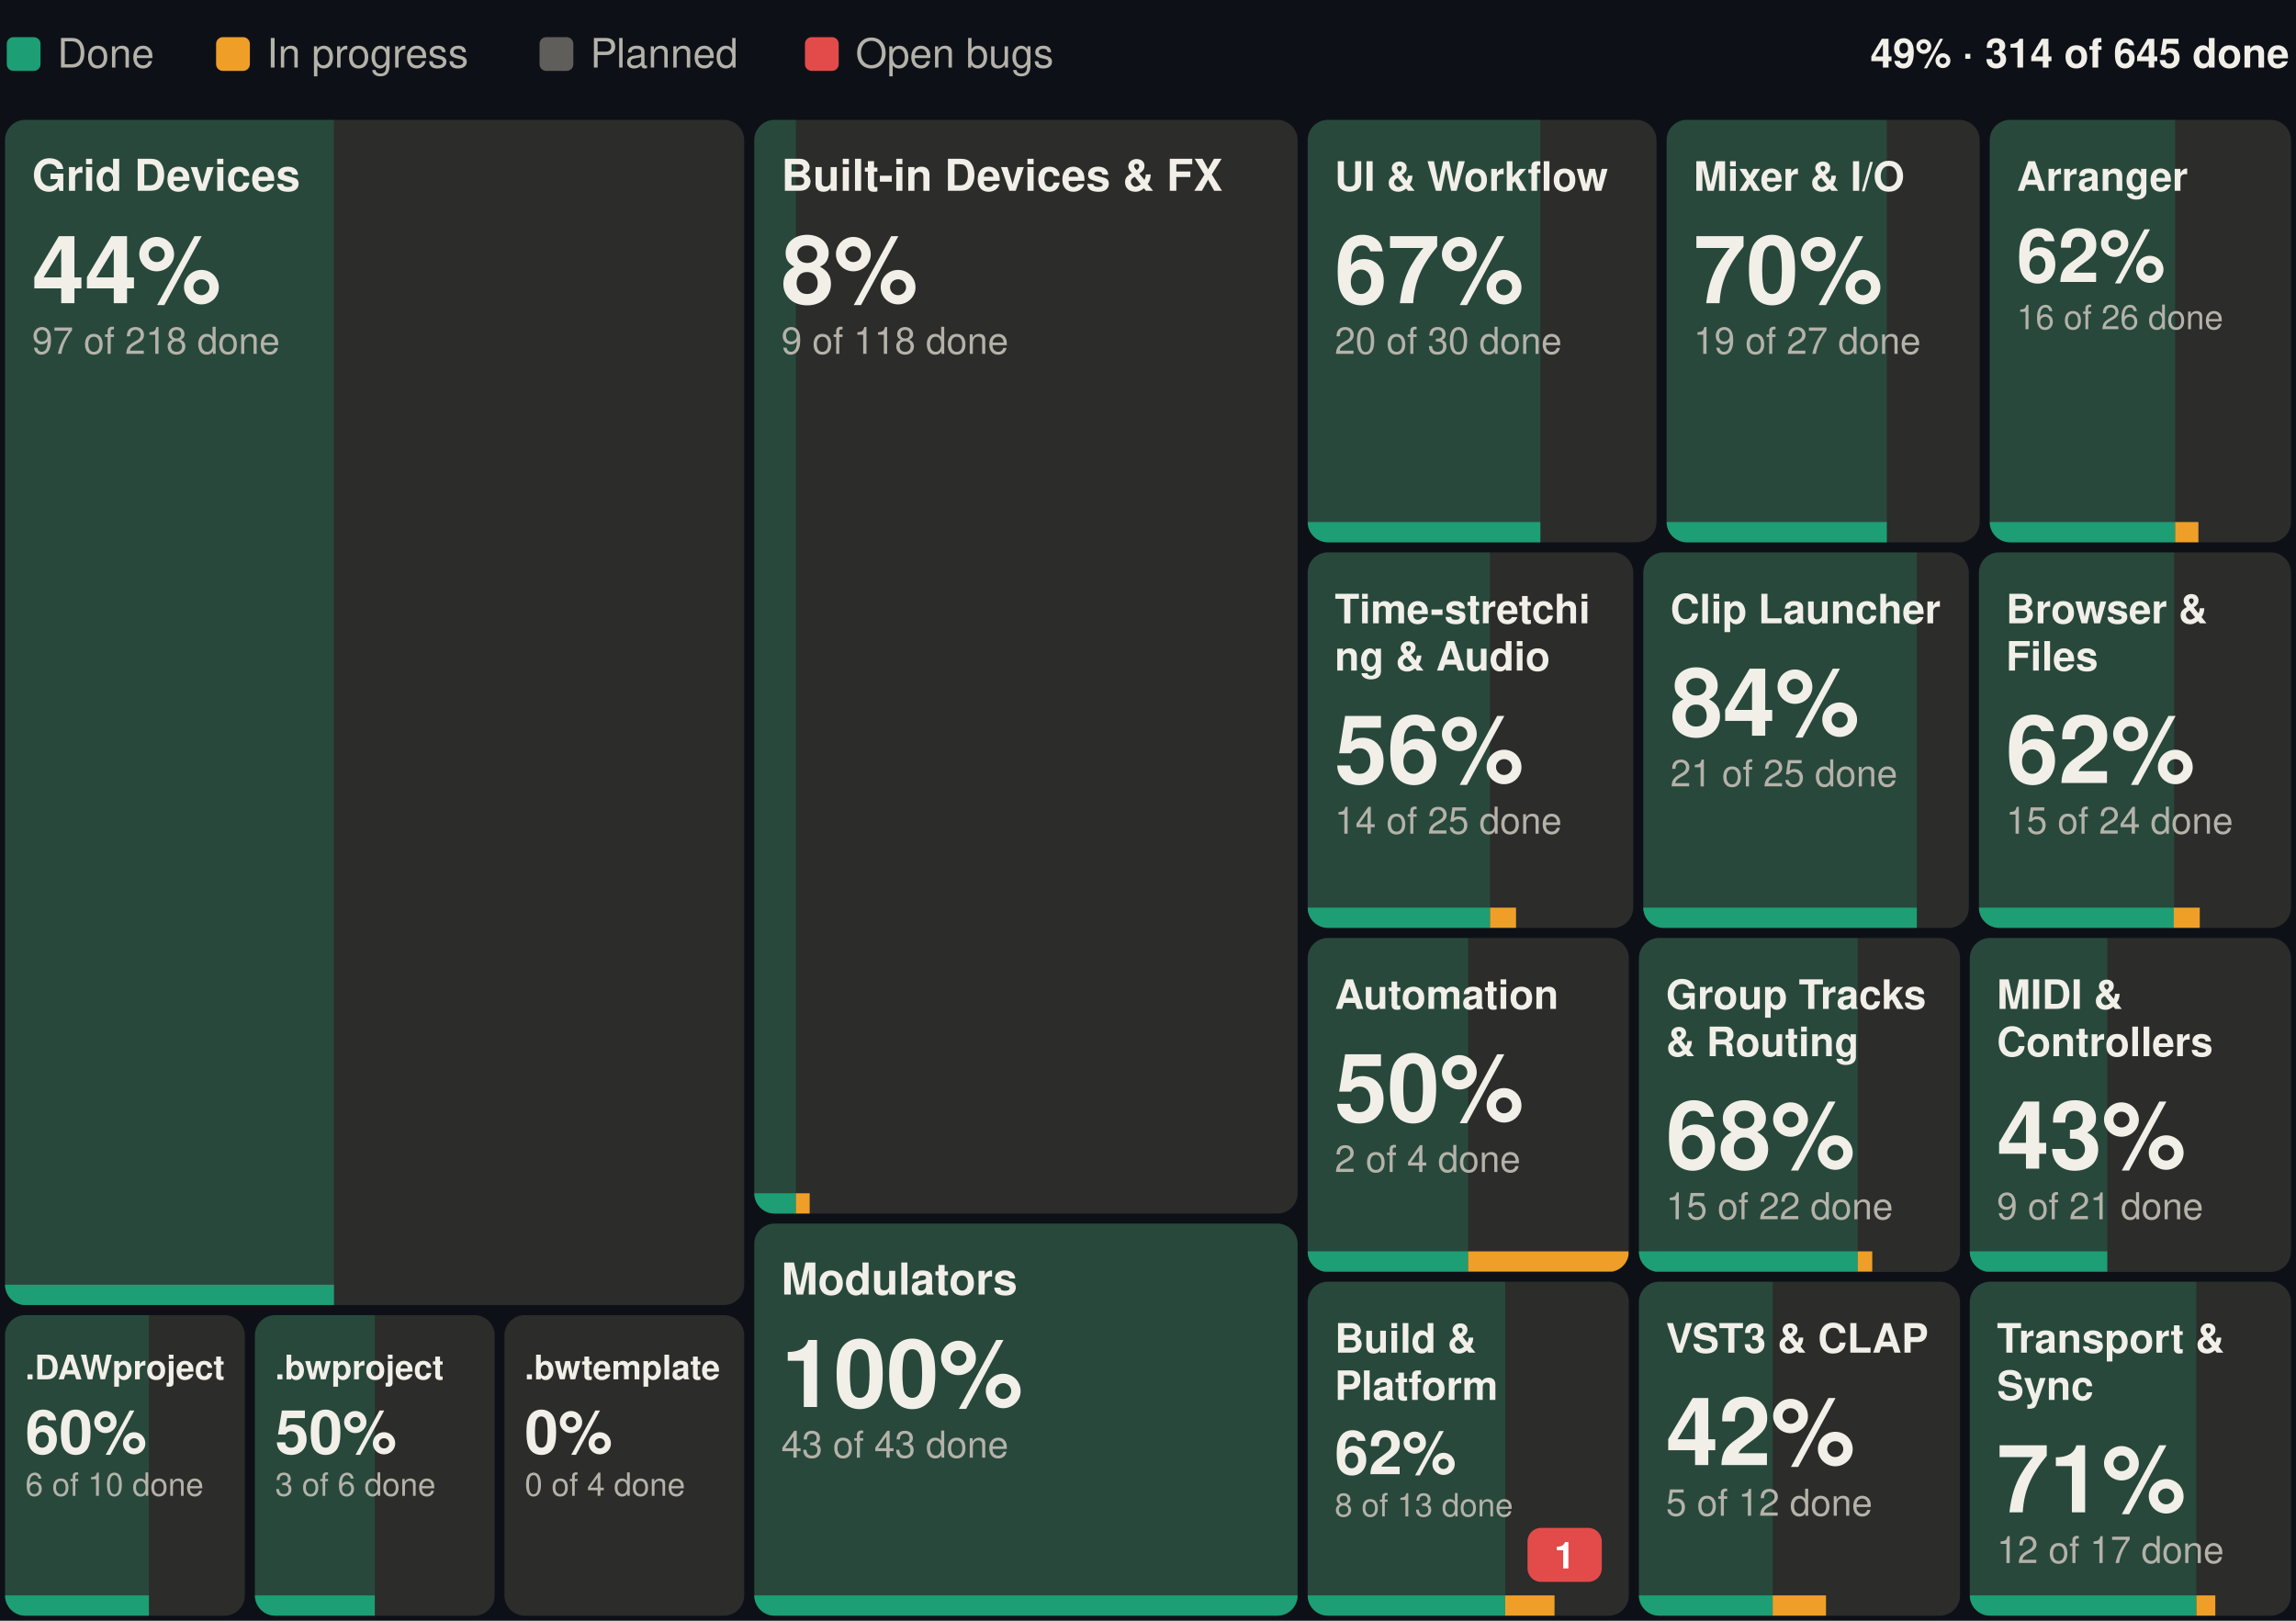
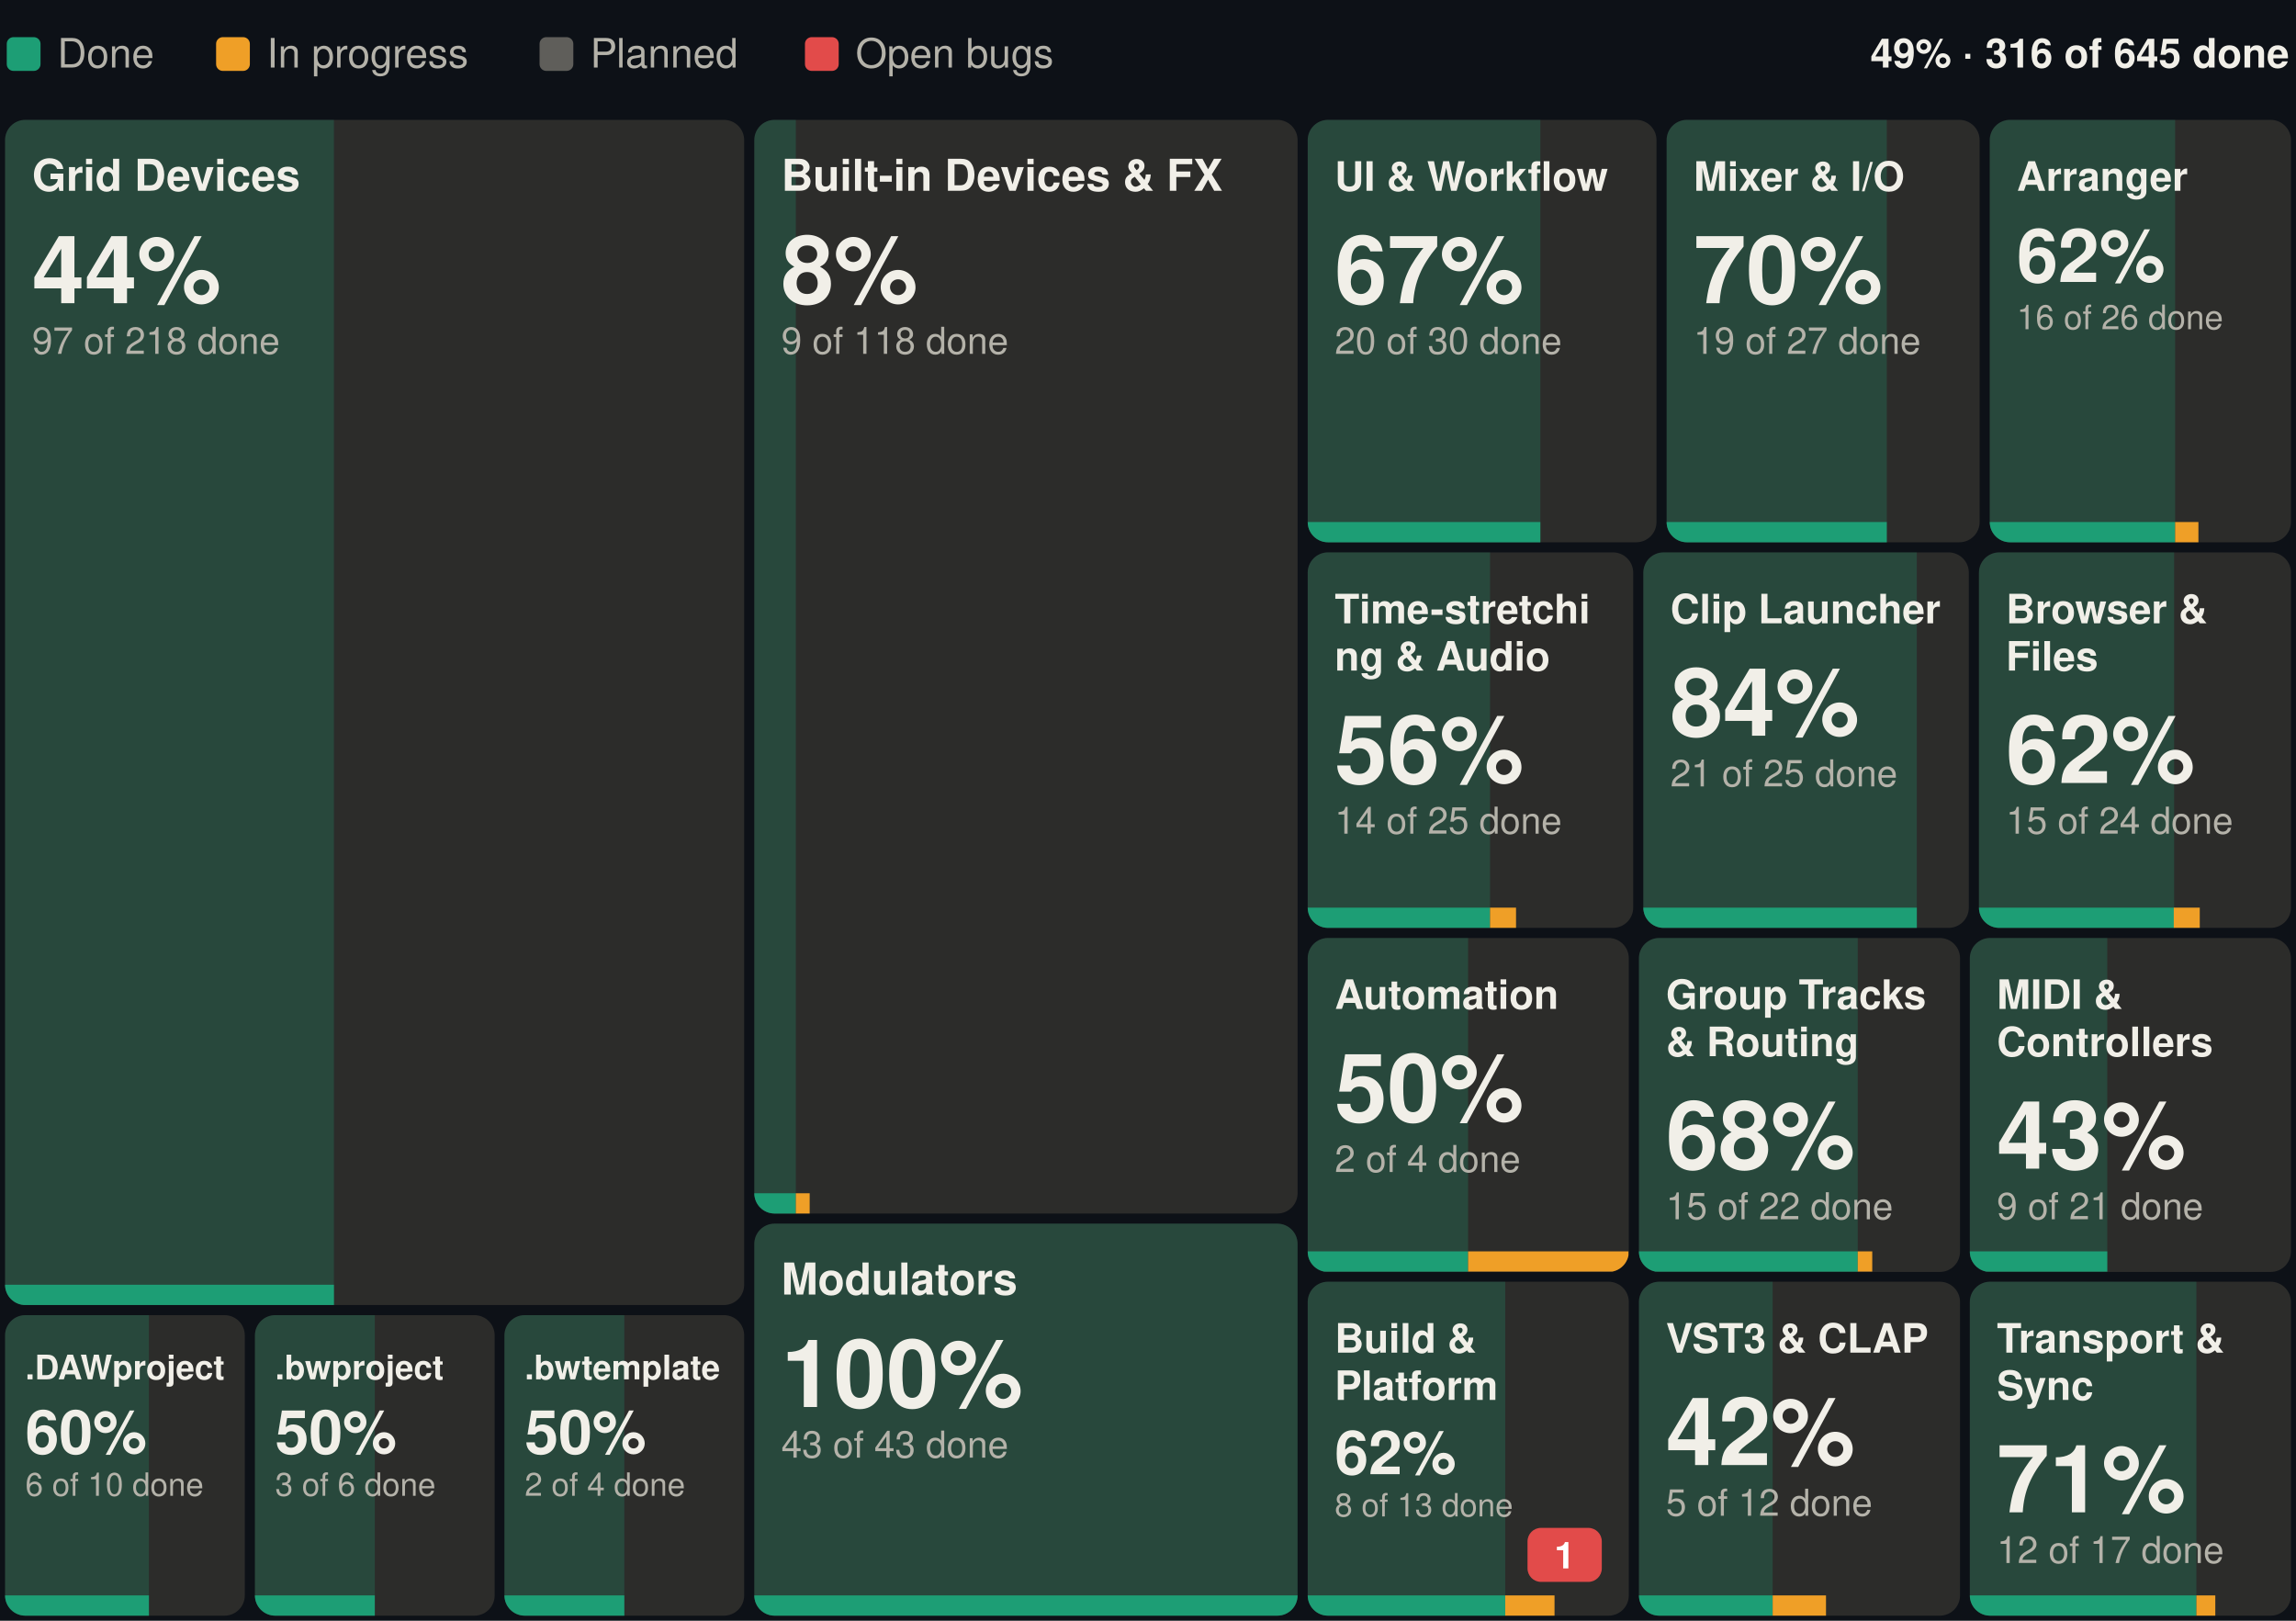
- <svg xmlns="http://www.w3.org/2000/svg" width="680" height="480" viewBox="0 0 680 480" font-family="-apple-system, BlinkMacSystemFont, 'Segoe UI', Helvetica, Arial, sans-serif" role="img" aria-label="Hikaru OpenLive vs Bitwig Studio 5.1.7: 314 of 645 features done">
+ <svg xmlns="http://www.w3.org/2000/svg" width="680" height="480" viewBox="0 0 680 480" font-family="-apple-system, BlinkMacSystemFont, 'Segoe UI', Helvetica, Arial, sans-serif" role="img" aria-label="Hikaru OpenLive vs Bitwig Studio 5.1.7: 316 of 645 features done">
  <rect width="680" height="480" fill="#0d1117" />
-   <text x="678.0" y="20.0" font-size="12" font-weight="600" text-anchor="end" fill="#F1EFE8">49% · 314 of 645 done</text>
+   <text x="678.0" y="20.0" font-size="12" font-weight="600" text-anchor="end" fill="#F1EFE8">49% · 316 of 645 done</text>
  <rect x="2.0" y="11" width="10" height="10" rx="2" fill="#1D9E75" />
  <text x="17.0" y="20.0" font-size="12" fill="#B4B2A9">Done</text>
  <rect x="64.0" y="11" width="10" height="10" rx="2" fill="#EF9F27" />
  <text x="79.0" y="20.0" font-size="12" fill="#B4B2A9">In progress</text>
  <rect x="159.8" y="11" width="10" height="10" rx="2" fill="#5F5E5A" />
  <text x="174.8" y="20.0" font-size="12" fill="#B4B2A9">Planned</text>
  <rect x="238.4" y="11" width="10" height="10" rx="2" fill="#E24B4A" />
  <text x="253.4" y="20.0" font-size="12" fill="#B4B2A9">Open bugs</text>
  <g>
    <clipPath id="b0">
      <rect x="486.7" y="163.6" width="96.4" height="111.2" rx="6" />
    </clipPath>
    <g clip-path="url(#b0)">
      <rect x="486.7" y="163.6" width="96.4" height="111.2" fill="#2C2C2A" />
      <rect x="486.7" y="163.6" width="81.0" height="111.2" fill="#1D9E75" fill-opacity="0.25" />
      <rect x="486.7" y="268.8" width="81.0" height="6" fill="#1D9E75" />
    </g>
    <text x="494.7" y="184.6" font-size="12" font-weight="600" fill="#F1EFE8">Clip Launcher</text>
    <text x="494.7" y="217.9" font-size="28" font-weight="600" fill="#F1EFE8">84%</text>
    <text x="494.7" y="232.9" font-size="11" fill="#B4B2A9">21 of 25 done</text>
  </g>
  <g>
    <clipPath id="b1">
      <rect x="589.3" y="35.5" width="89.2" height="125.1" rx="6" />
    </clipPath>
    <g clip-path="url(#b1)">
      <rect x="589.3" y="35.5" width="89.2" height="125.1" fill="#2C2C2A" />
      <rect x="589.3" y="35.5" width="54.9" height="125.1" fill="#1D9E75" fill-opacity="0.25" />
      <rect x="589.3" y="154.6" width="54.9" height="6" fill="#1D9E75" />
      <rect x="644.2" y="154.6" width="6.9" height="6" fill="#EF9F27" />
    </g>
    <text x="597.3" y="56.5" font-size="12" font-weight="600" fill="#F1EFE8">Arranger</text>
    <text x="597.3" y="83.5" font-size="22" font-weight="600" fill="#F1EFE8">62%</text>
    <text x="597.3" y="97.5" font-size="10" fill="#B4B2A9">16 of 26 done</text>
  </g>
  <g>
    <clipPath id="b2">
      <rect x="583.4" y="379.6" width="95.1" height="98.9" rx="6" />
    </clipPath>
    <g clip-path="url(#b2)">
      <rect x="583.4" y="379.6" width="95.1" height="98.9" fill="#2C2C2A" />
      <rect x="583.4" y="379.6" width="67.1" height="98.9" fill="#1D9E75" fill-opacity="0.25" />
      <rect x="583.4" y="472.5" width="67.1" height="6" fill="#1D9E75" />
      <rect x="650.5" y="472.5" width="5.6" height="6" fill="#EF9F27" />
    </g>
    <text x="591.4" y="400.6" font-size="12" font-weight="600" fill="#F1EFE8">Transport &amp;</text>
    <text x="591.4" y="414.6" font-size="12" font-weight="600" fill="#F1EFE8">Sync</text>
    <text x="591.4" y="447.9" font-size="28" font-weight="600" fill="#F1EFE8">71%</text>
    <text x="591.4" y="462.9" font-size="11" fill="#B4B2A9">12 of 17 done</text>
  </g>
  <g>
    <clipPath id="b3">
      <rect x="485.4" y="277.8" width="95.1" height="98.9" rx="6" />
    </clipPath>
    <g clip-path="url(#b3)">
      <rect x="485.4" y="277.8" width="95.1" height="98.9" fill="#2C2C2A" />
      <rect x="485.4" y="277.8" width="64.8" height="98.9" fill="#1D9E75" fill-opacity="0.25" />
      <rect x="485.4" y="370.6" width="64.8" height="6" fill="#1D9E75" />
      <rect x="550.2" y="370.6" width="4.3" height="6" fill="#EF9F27" />
    </g>
    <text x="493.4" y="298.8" font-size="12" font-weight="600" fill="#F1EFE8">Group Tracks</text>
    <text x="493.4" y="312.8" font-size="12" font-weight="600" fill="#F1EFE8">&amp; Routing</text>
    <text x="493.4" y="346.1" font-size="28" font-weight="600" fill="#F1EFE8">68%</text>
    <text x="493.4" y="361.1" font-size="11" fill="#B4B2A9">15 of 22 done</text>
  </g>
  <g>
    <clipPath id="b4">
      <rect x="387.3" y="163.6" width="96.4" height="111.2" rx="6" />
    </clipPath>
    <g clip-path="url(#b4)">
      <rect x="387.3" y="163.6" width="96.4" height="111.2" fill="#2C2C2A" />
      <rect x="387.3" y="163.6" width="54.0" height="111.2" fill="#1D9E75" fill-opacity="0.25" />
      <rect x="387.3" y="268.8" width="54.0" height="6" fill="#1D9E75" />
      <rect x="441.3" y="268.8" width="7.7" height="6" fill="#EF9F27" />
    </g>
    <text x="395.3" y="184.6" font-size="12" font-weight="600" fill="#F1EFE8">Time-stretchi</text>
    <text x="395.3" y="198.6" font-size="12" font-weight="600" fill="#F1EFE8">ng &amp; Audio</text>
    <text x="395.3" y="231.9" font-size="28" font-weight="600" fill="#F1EFE8">56%</text>
    <text x="395.3" y="246.9" font-size="11" fill="#B4B2A9">14 of 25 done</text>
  </g>
  <g>
    <clipPath id="b5">
      <rect x="223.4" y="35.5" width="160.9" height="323.9" rx="6" />
    </clipPath>
    <g clip-path="url(#b5)">
      <rect x="223.4" y="35.5" width="160.9" height="323.9" fill="#2C2C2A" />
      <rect x="223.4" y="35.5" width="12.3" height="323.9" fill="#1D9E75" fill-opacity="0.25" />
      <rect x="223.4" y="353.4" width="12.3" height="6" fill="#1D9E75" />
      <rect x="235.7" y="353.4" width="4.1" height="6" fill="#EF9F27" />
    </g>
    <text x="231.4" y="56.5" font-size="13" font-weight="600" fill="#F1EFE8">Built-in Devices &amp; FX</text>
    <text x="231.4" y="89.8" font-size="28" font-weight="600" fill="#F1EFE8">8%</text>
    <text x="231.4" y="104.8" font-size="11" fill="#B4B2A9">9 of 118 done</text>
  </g>
  <g>
    <clipPath id="b6">
      <rect x="223.4" y="362.4" width="160.9" height="116.1" rx="6" />
    </clipPath>
    <g clip-path="url(#b6)">
      <rect x="223.4" y="362.4" width="160.9" height="116.1" fill="#2C2C2A" />
      <rect x="223.4" y="362.4" width="160.9" height="116.1" fill="#1D9E75" fill-opacity="0.25" />
      <rect x="223.4" y="472.5" width="160.9" height="6" fill="#1D9E75" />
    </g>
    <text x="231.4" y="383.4" font-size="13" font-weight="600" fill="#F1EFE8">Modulators</text>
    <text x="231.4" y="416.7" font-size="28" font-weight="600" fill="#F1EFE8">100%</text>
    <text x="231.4" y="431.7" font-size="11" fill="#B4B2A9">43 of 43 done</text>
  </g>
  <g>
    <clipPath id="b7">
      <rect x="1.5" y="35.5" width="218.9" height="351.0" rx="6" />
    </clipPath>
    <g clip-path="url(#b7)">
      <rect x="1.5" y="35.5" width="218.9" height="351.0" fill="#2C2C2A" />
      <rect x="1.5" y="35.5" width="97.4" height="351.0" fill="#1D9E75" fill-opacity="0.25" />
      <rect x="1.5" y="380.5" width="97.4" height="6" fill="#1D9E75" />
    </g>
    <text x="9.5" y="56.5" font-size="13" font-weight="600" fill="#F1EFE8">Grid Devices</text>
    <text x="9.5" y="89.8" font-size="28" font-weight="600" fill="#F1EFE8">44%</text>
    <text x="9.5" y="104.8" font-size="11" fill="#B4B2A9">97 of 218 done</text>
  </g>
  <g>
    <clipPath id="b8">
      <rect x="493.6" y="35.5" width="92.7" height="125.1" rx="6" />
    </clipPath>
    <g clip-path="url(#b8)">
      <rect x="493.6" y="35.5" width="92.7" height="125.1" fill="#2C2C2A" />
      <rect x="493.6" y="35.5" width="65.2" height="125.1" fill="#1D9E75" fill-opacity="0.25" />
      <rect x="493.6" y="154.6" width="65.2" height="6" fill="#1D9E75" />
    </g>
    <text x="501.6" y="56.5" font-size="12" font-weight="600" fill="#F1EFE8">Mixer &amp; I/O</text>
    <text x="501.6" y="89.8" font-size="28" font-weight="600" fill="#F1EFE8">70%</text>
    <text x="501.6" y="104.8" font-size="11" fill="#B4B2A9">19 of 27 done</text>
  </g>
  <g>
    <clipPath id="b9">
      <rect x="586.1" y="163.6" width="92.4" height="111.2" rx="6" />
    </clipPath>
    <g clip-path="url(#b9)">
      <rect x="586.1" y="163.6" width="92.4" height="111.2" fill="#2C2C2A" />
      <rect x="586.1" y="163.6" width="57.8" height="111.2" fill="#1D9E75" fill-opacity="0.25" />
      <rect x="586.1" y="268.8" width="57.8" height="6" fill="#1D9E75" />
      <rect x="643.8" y="268.8" width="7.7" height="6" fill="#EF9F27" />
    </g>
    <text x="594.1" y="184.6" font-size="12" font-weight="600" fill="#F1EFE8">Browser &amp;</text>
    <text x="594.1" y="198.6" font-size="12" font-weight="600" fill="#F1EFE8">Files</text>
    <text x="594.1" y="231.9" font-size="28" font-weight="600" fill="#F1EFE8">62%</text>
    <text x="594.1" y="246.9" font-size="11" fill="#B4B2A9">15 of 24 done</text>
  </g>
  <g>
    <clipPath id="b10">
      <rect x="583.4" y="277.8" width="95.1" height="98.9" rx="6" />
    </clipPath>
    <g clip-path="url(#b10)">
      <rect x="583.4" y="277.8" width="95.1" height="98.9" fill="#2C2C2A" />
      <rect x="583.4" y="277.8" width="40.7" height="98.9" fill="#1D9E75" fill-opacity="0.25" />
      <rect x="583.4" y="370.6" width="40.7" height="6" fill="#1D9E75" />
    </g>
    <text x="591.4" y="298.8" font-size="12" font-weight="600" fill="#F1EFE8">MIDI &amp;</text>
    <text x="591.4" y="312.8" font-size="12" font-weight="600" fill="#F1EFE8">Controllers</text>
    <text x="591.4" y="346.1" font-size="28" font-weight="600" fill="#F1EFE8">43%</text>
    <text x="591.4" y="361.1" font-size="11" fill="#B4B2A9">9 of 21 done</text>
  </g>
  <g>
    <clipPath id="b11">
      <rect x="387.3" y="35.5" width="103.3" height="125.1" rx="6" />
    </clipPath>
    <g clip-path="url(#b11)">
      <rect x="387.3" y="35.5" width="103.3" height="125.1" fill="#2C2C2A" />
      <rect x="387.3" y="35.5" width="68.9" height="125.1" fill="#1D9E75" fill-opacity="0.25" />
      <rect x="387.3" y="154.6" width="68.9" height="6" fill="#1D9E75" />
    </g>
    <text x="395.3" y="56.5" font-size="12" font-weight="600" fill="#F1EFE8">UI &amp; Workflow</text>
    <text x="395.3" y="89.8" font-size="28" font-weight="600" fill="#F1EFE8">67%</text>
    <text x="395.3" y="104.8" font-size="11" fill="#B4B2A9">20 of 30 done</text>
  </g>
  <g>
    <clipPath id="b12">
      <rect x="387.3" y="379.6" width="95.1" height="98.9" rx="6" />
    </clipPath>
    <g clip-path="url(#b12)">
      <rect x="387.3" y="379.6" width="95.1" height="98.9" fill="#2C2C2A" />
      <rect x="387.3" y="379.6" width="58.5" height="98.9" fill="#1D9E75" fill-opacity="0.25" />
      <rect x="387.3" y="472.5" width="58.5" height="6" fill="#1D9E75" />
      <rect x="445.8" y="472.5" width="14.6" height="6" fill="#EF9F27" />
    </g>
    <text x="395.3" y="400.6" font-size="12" font-weight="600" fill="#F1EFE8">Build &amp;</text>
    <text x="395.3" y="414.6" font-size="12" font-weight="600" fill="#F1EFE8">Platform</text>
    <text x="395.3" y="436.6" font-size="18" font-weight="600" fill="#F1EFE8">62%</text>
    <text x="395.3" y="449.1" font-size="9.5" fill="#B4B2A9">8 of 13 done</text>
    <rect x="452.4" y="452.5" width="22.0" height="16.0" rx="4" fill="#E24B4A" />
    <text x="463.4" y="464.5" font-size="11" font-weight="600" text-anchor="middle" fill="#ffffff">1</text>
  </g>
  <g>
    <clipPath id="b13">
      <rect x="485.4" y="379.6" width="95.1" height="98.9" rx="6" />
    </clipPath>
    <g clip-path="url(#b13)">
      <rect x="485.4" y="379.6" width="95.1" height="98.9" fill="#2C2C2A" />
      <rect x="485.4" y="379.6" width="39.6" height="98.9" fill="#1D9E75" fill-opacity="0.25" />
      <rect x="485.4" y="472.5" width="39.6" height="6" fill="#1D9E75" />
      <rect x="525.0" y="472.5" width="15.8" height="6" fill="#EF9F27" />
    </g>
    <text x="493.4" y="400.6" font-size="12" font-weight="600" fill="#F1EFE8">VST3 &amp; CLAP</text>
    <text x="493.4" y="433.9" font-size="28" font-weight="600" fill="#F1EFE8">42%</text>
    <text x="493.4" y="448.9" font-size="11" fill="#B4B2A9">5 of 12 done</text>
  </g>
  <g>
    <clipPath id="b14">
      <rect x="387.3" y="277.8" width="95.1" height="98.9" rx="6" />
    </clipPath>
    <g clip-path="url(#b14)">
      <rect x="387.3" y="277.8" width="95.1" height="98.9" fill="#2C2C2A" />
      <rect x="387.3" y="277.8" width="47.5" height="98.9" fill="#1D9E75" fill-opacity="0.25" />
      <rect x="387.3" y="370.6" width="47.5" height="6" fill="#1D9E75" />
      <rect x="434.8" y="370.6" width="47.5" height="6" fill="#EF9F27" />
    </g>
    <text x="395.3" y="298.8" font-size="12" font-weight="600" fill="#F1EFE8">Automation</text>
    <text x="395.3" y="332.1" font-size="28" font-weight="600" fill="#F1EFE8">50%</text>
    <text x="395.3" y="347.1" font-size="11" fill="#B4B2A9">2 of 4 done</text>
  </g>
  <g>
    <clipPath id="b15">
      <rect x="1.5" y="389.5" width="71.0" height="89.0" rx="6" />
    </clipPath>
    <g clip-path="url(#b15)">
      <rect x="1.5" y="389.5" width="71.0" height="89.0" fill="#2C2C2A" />
      <rect x="1.5" y="389.5" width="42.6" height="89.0" fill="#1D9E75" fill-opacity="0.25" />
      <rect x="1.5" y="472.5" width="42.6" height="6" fill="#1D9E75" />
    </g>
    <text x="7.5" y="408.5" font-size="10" font-weight="600" fill="#F1EFE8">.DAWproject</text>
    <text x="7.5" y="430.5" font-size="18" font-weight="600" fill="#F1EFE8">60%</text>
    <text x="7.5" y="443.0" font-size="9.5" fill="#B4B2A9">6 of 10 done</text>
  </g>
  <g>
    <clipPath id="b16">
      <rect x="75.5" y="389.5" width="71.0" height="89.0" rx="6" />
    </clipPath>
    <g clip-path="url(#b16)">
      <rect x="75.5" y="389.5" width="71.0" height="89.0" fill="#2C2C2A" />
      <rect x="75.5" y="389.5" width="35.5" height="89.0" fill="#1D9E75" fill-opacity="0.25" />
      <rect x="75.5" y="472.5" width="35.5" height="6" fill="#1D9E75" />
    </g>
    <text x="81.5" y="408.5" font-size="10" font-weight="600" fill="#F1EFE8">.bwproject</text>
    <text x="81.5" y="430.5" font-size="18" font-weight="600" fill="#F1EFE8">50%</text>
    <text x="81.5" y="443.0" font-size="9.5" fill="#B4B2A9">3 of 6 done</text>
  </g>
  <g>
    <clipPath id="b17">
      <rect x="149.4" y="389.5" width="71.0" height="89.0" rx="6" />
    </clipPath>
    <g clip-path="url(#b17)">
      <rect x="149.4" y="389.5" width="71.0" height="89.0" fill="#2C2C2A" />
+       <rect x="149.4" y="389.5" width="35.5" height="89.0" fill="#1D9E75" fill-opacity="0.25" />
+       <rect x="149.4" y="472.5" width="35.5" height="6" fill="#1D9E75" />
    </g>
    <text x="155.4" y="408.5" font-size="10" font-weight="600" fill="#F1EFE8">.bwtemplate</text>
-     <text x="155.4" y="430.5" font-size="18" font-weight="600" fill="#F1EFE8">0%</text>
-     <text x="155.4" y="443.0" font-size="9.5" fill="#B4B2A9">0 of 4 done</text>
+     <text x="155.4" y="430.5" font-size="18" font-weight="600" fill="#F1EFE8">50%</text>
+     <text x="155.4" y="443.0" font-size="9.5" fill="#B4B2A9">2 of 4 done</text>
  </g>
</svg>
